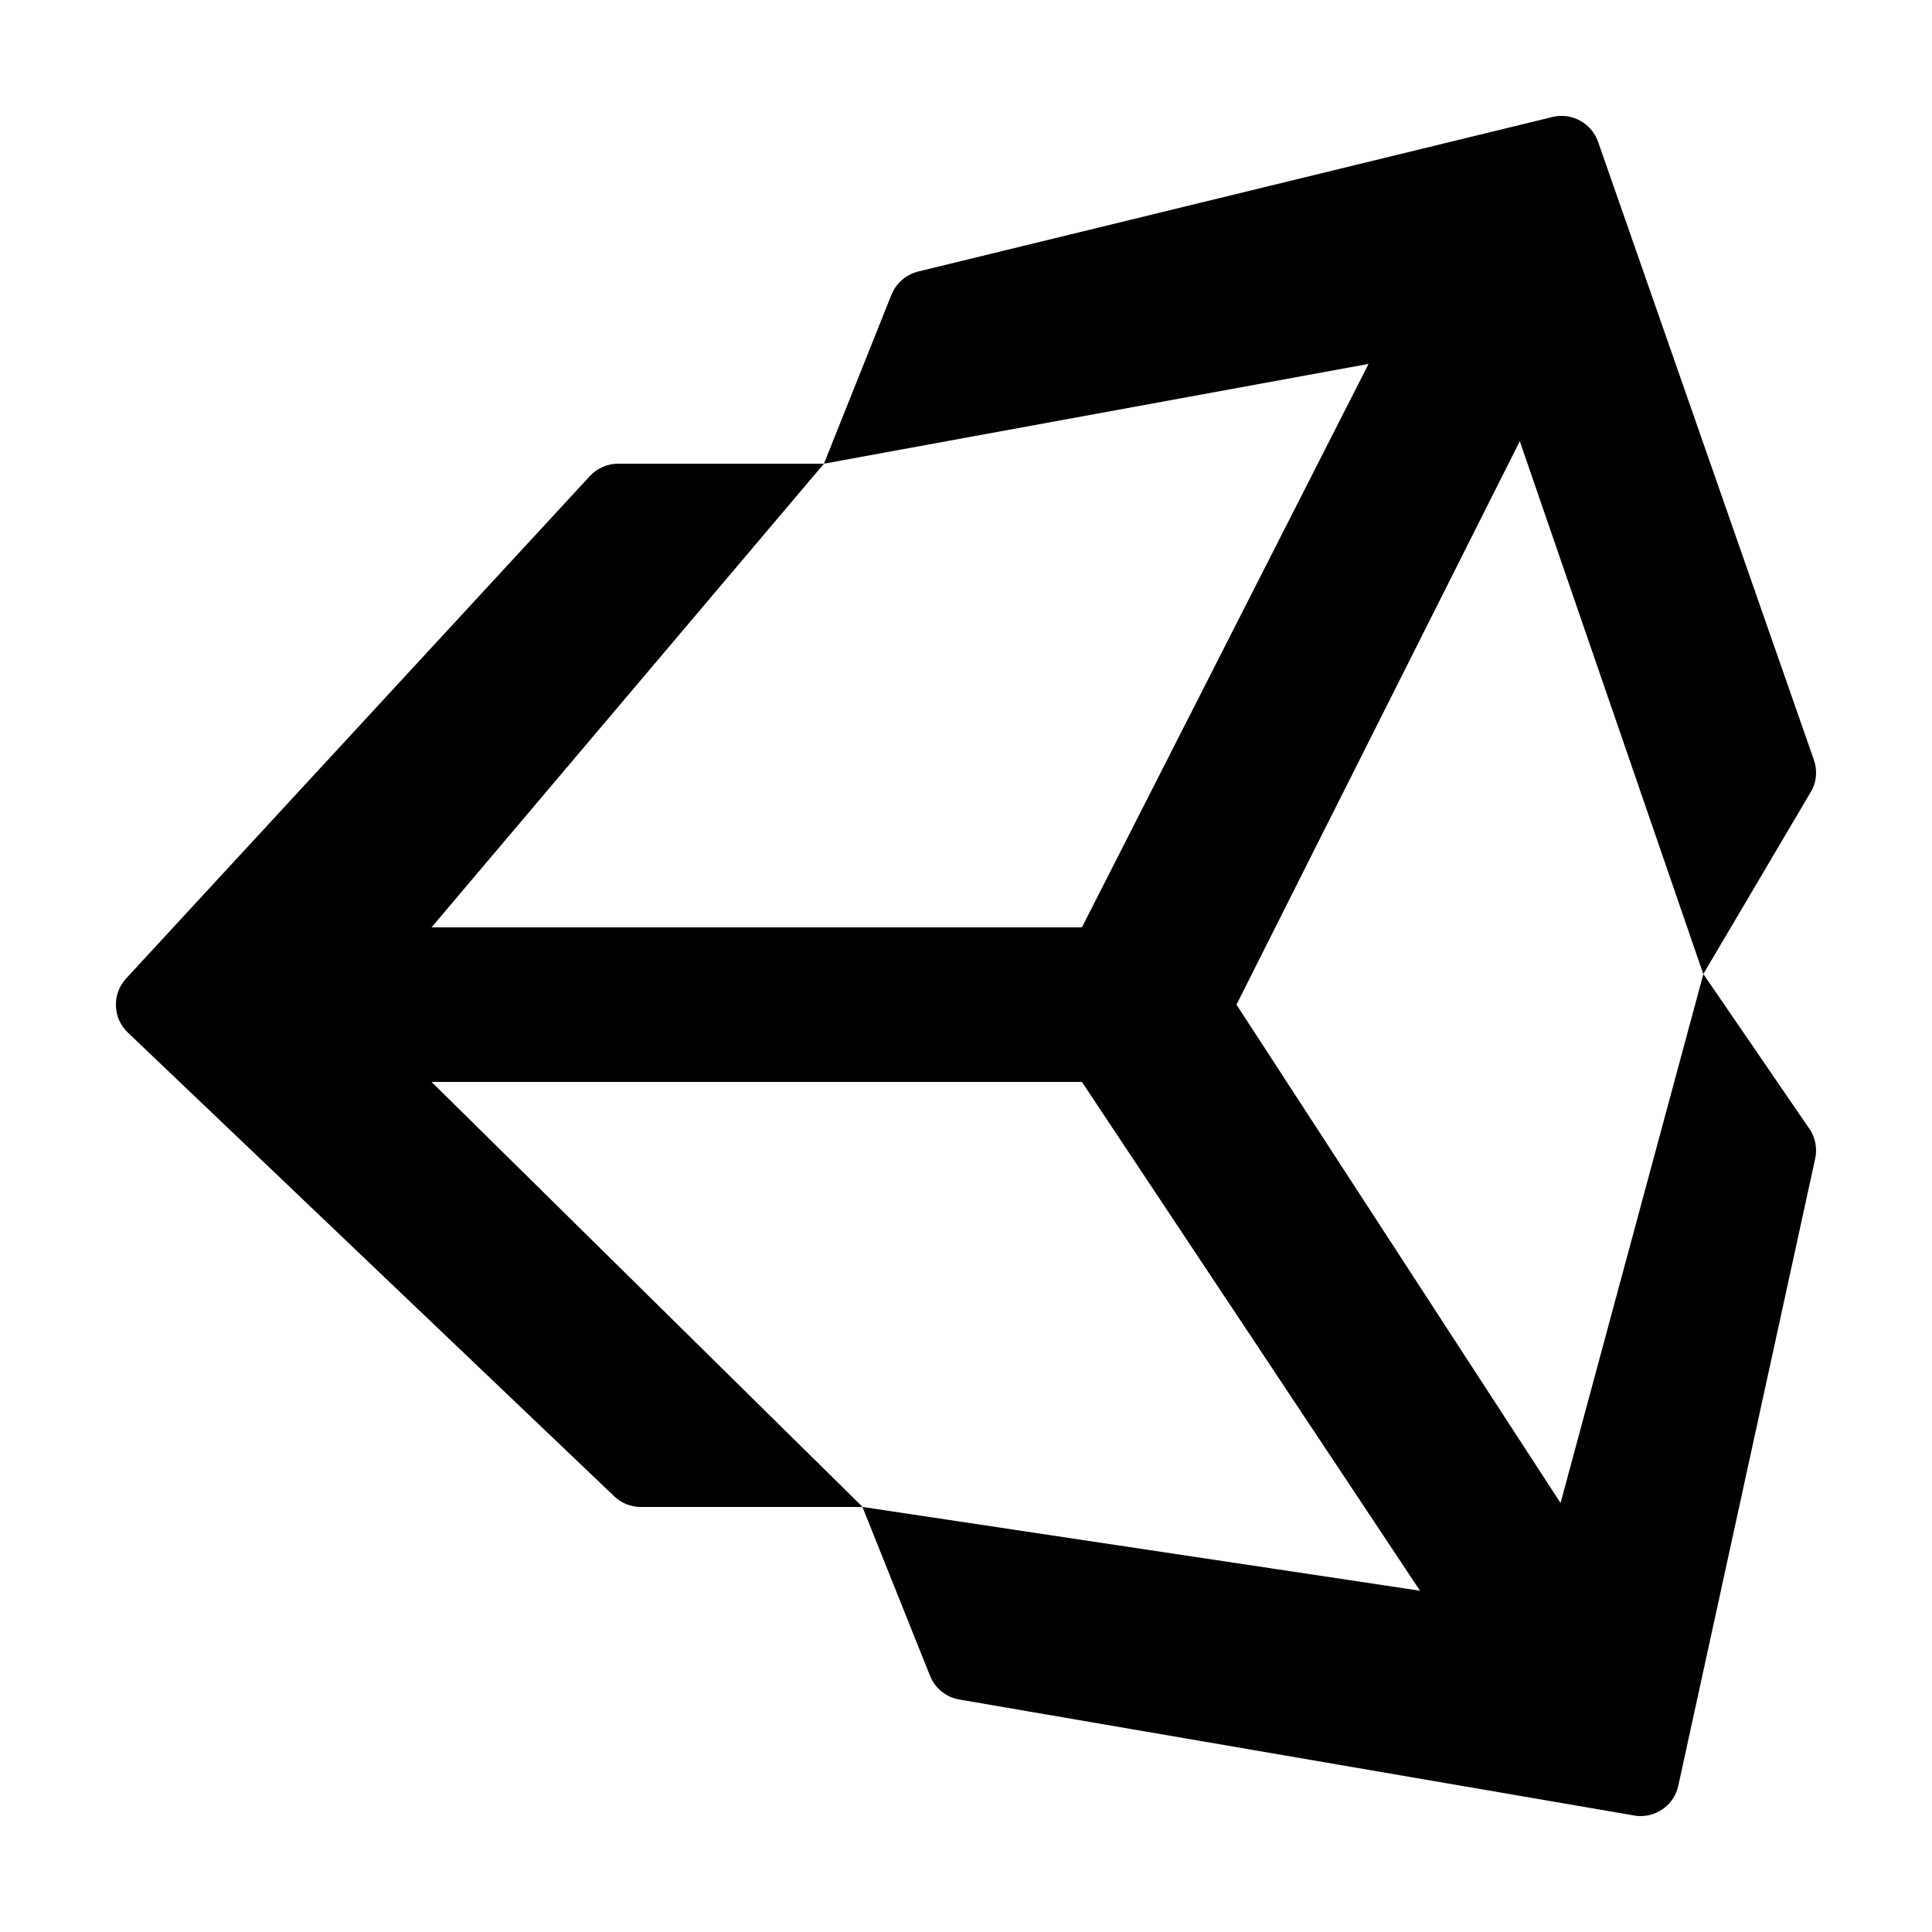
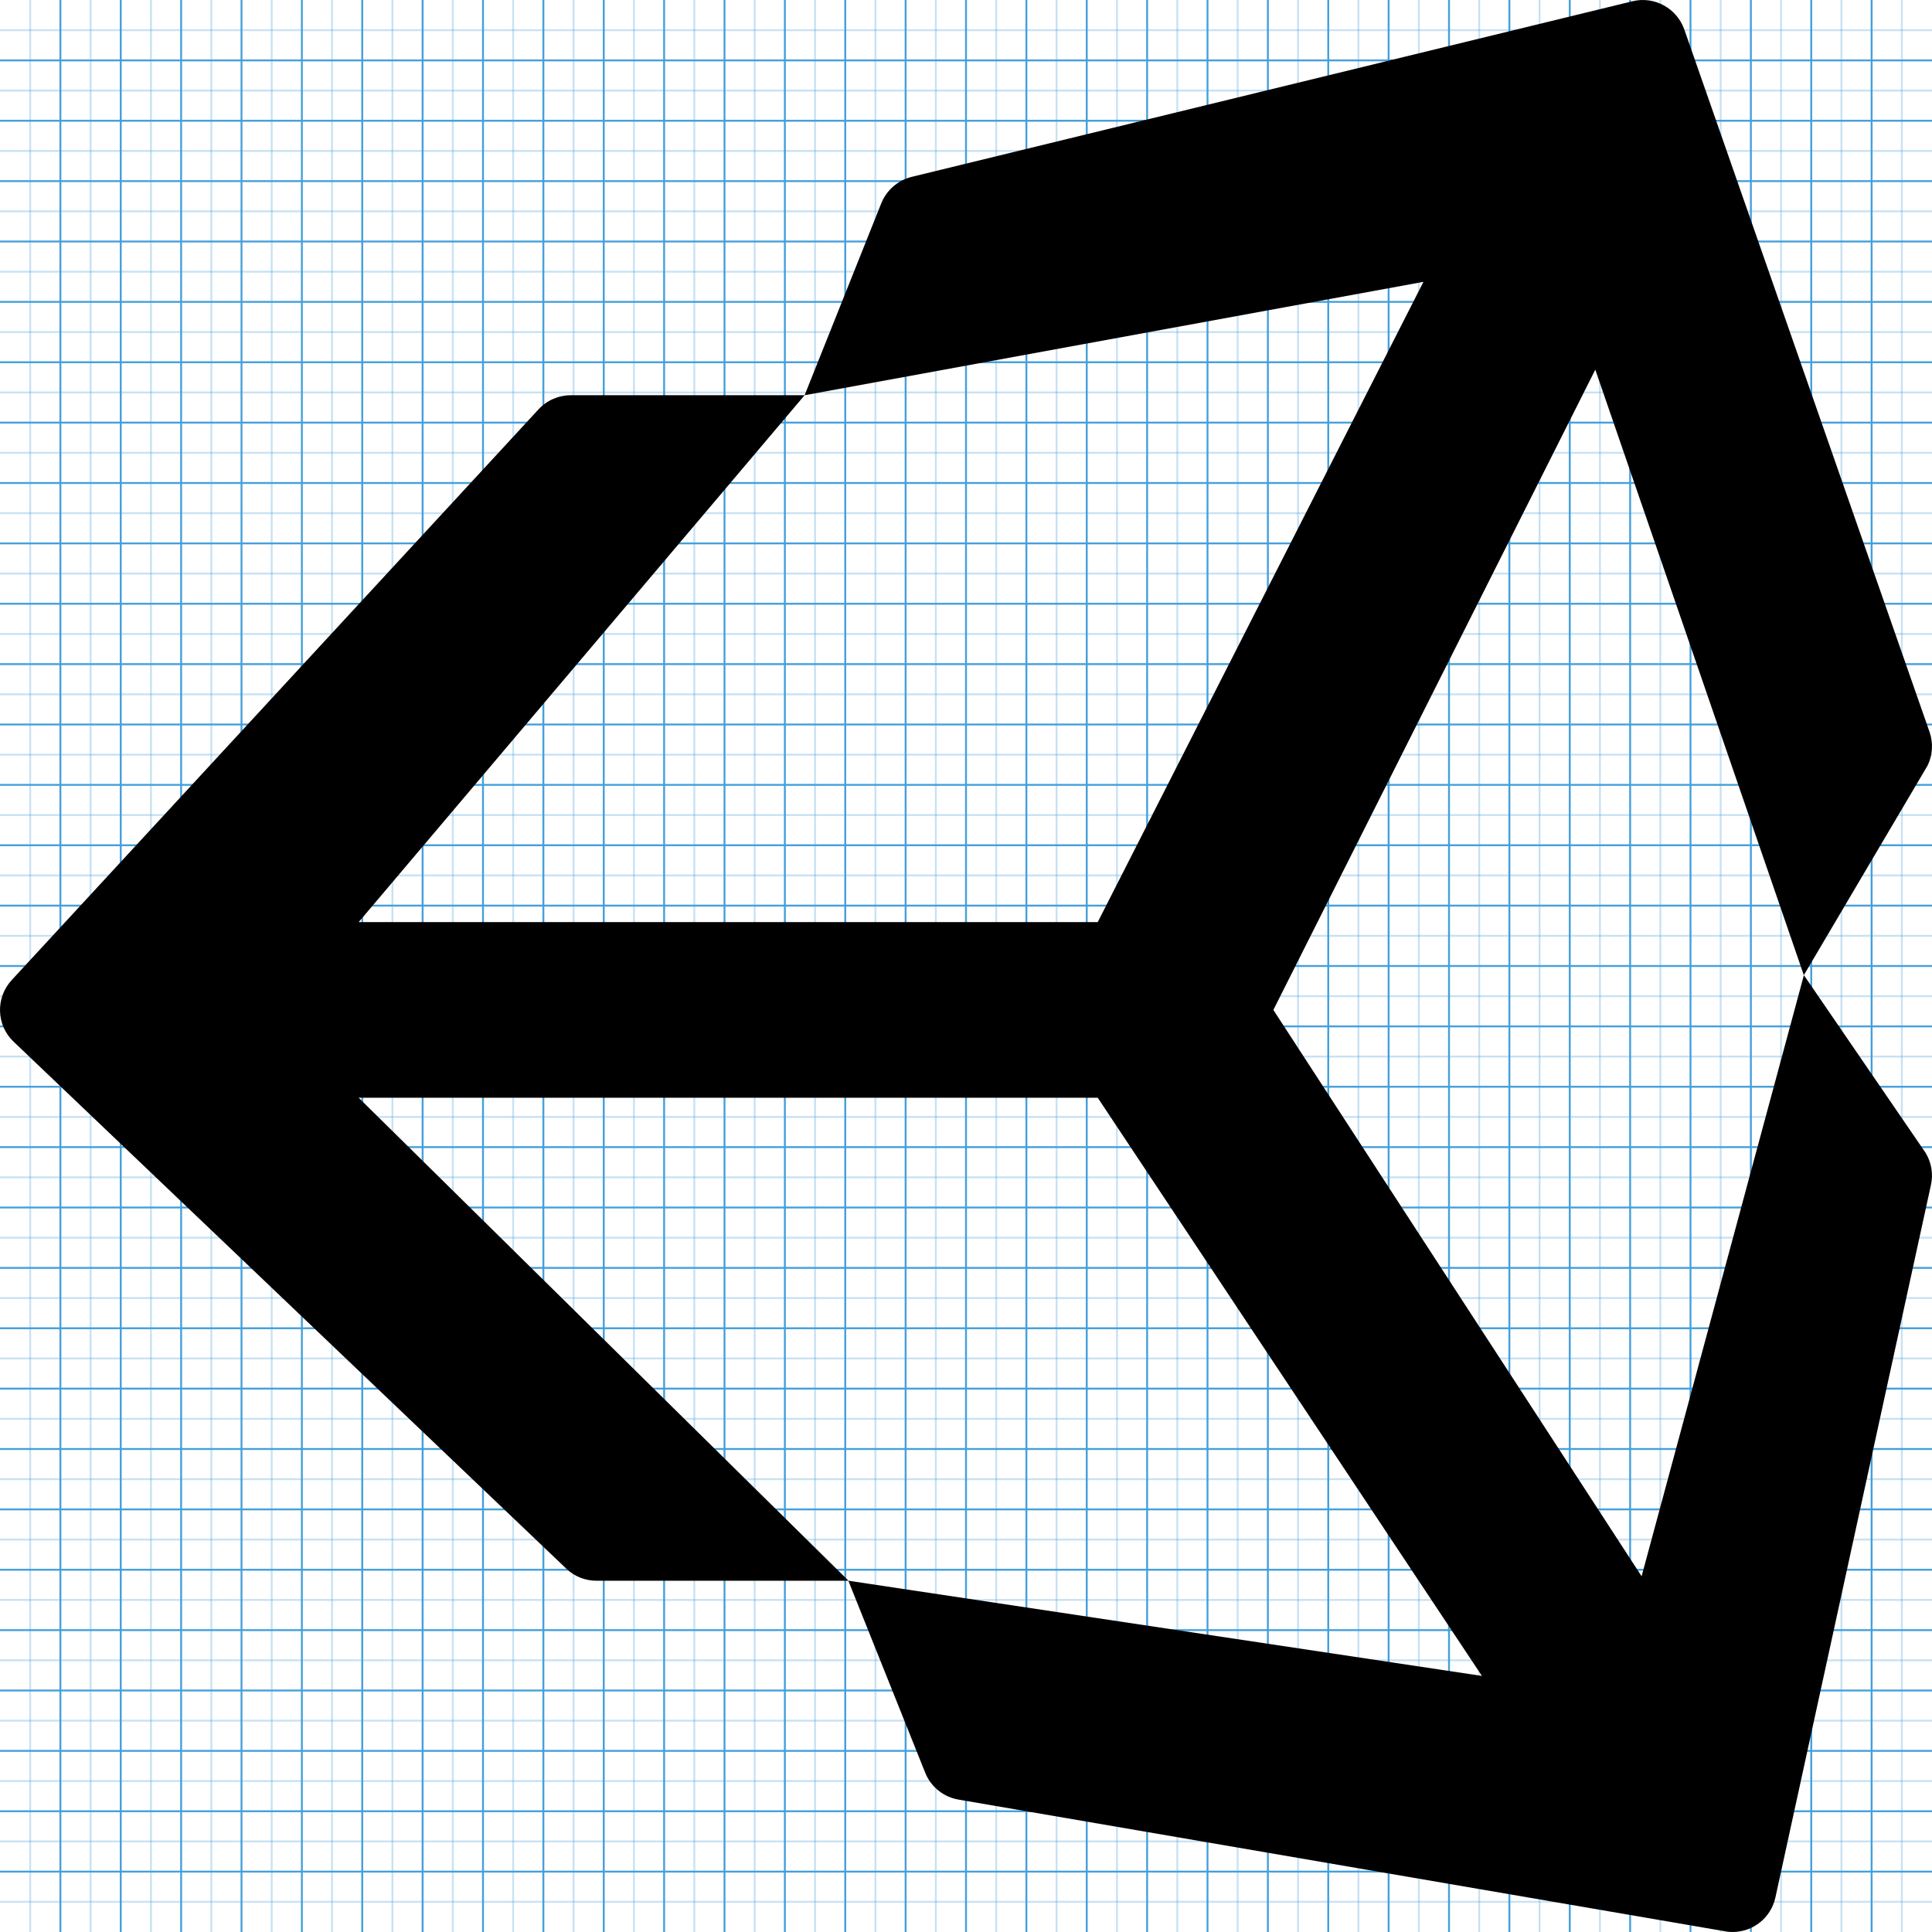
- <svg xmlns="http://www.w3.org/2000/svg" viewBox="0 0 50 50" width="50px" height="50px">
-   <path d="M 44.082 25.207 L 46.902 20.43 C 47.016 20.191 47.031 19.918 46.945 19.672 L 41.359 3.672 C 41.188 3.184 40.676 2.906 40.18 3.027 L 23.762 7.027 C 23.449 7.105 23.191 7.328 23.07 7.629 L 21.324 12 L 16 12 C 15.723 12 15.453 12.117 15.266 12.32 L 3.266 25.32 C 2.895 25.723 2.914 26.348 3.309 26.723 L 15.895 38.723 C 16.078 38.902 16.328 39 16.582 39 L 22.32 39 L 24.07 43.371 C 24.199 43.695 24.488 43.926 24.828 43.984 L 42.289 46.984 C 42.344 46.996 42.402 47 42.457 47 C 42.922 47 43.332 46.68 43.434 46.215 L 46.977 29.984 C 47.031 29.734 46.988 29.473 46.852 29.25 Z M 21.324 12 L 35.418 9.418 L 28 24 L 11.168 24 Z M 22.324 39 L 11.168 28 L 28 28 L 36.75 41.168 Z M 40.387 38.898 L 32 26 L 39.332 11.418 L 44.082 25.211 Z" />
+ <svg xmlns="http://www.w3.org/2000/svg" version="1.1" width="1024" height="1024" viewBox="0 0 1024 1024">
+   <g id="icomoon-ignore">
+     <line stroke-width="1" x1="16" y1="0" x2="16" y2="1024" stroke="#449FDB" opacity="0.3" />
+     <line stroke-width="1" x1="32" y1="0" x2="32" y2="1024" stroke="#449FDB" opacity="1" />
+     <line stroke-width="1" x1="48" y1="0" x2="48" y2="1024" stroke="#449FDB" opacity="0.3" />
+     <line stroke-width="1" x1="64" y1="0" x2="64" y2="1024" stroke="#449FDB" opacity="1" />
+     <line stroke-width="1" x1="80" y1="0" x2="80" y2="1024" stroke="#449FDB" opacity="0.3" />
+     <line stroke-width="1" x1="96" y1="0" x2="96" y2="1024" stroke="#449FDB" opacity="1" />
+     <line stroke-width="1" x1="112" y1="0" x2="112" y2="1024" stroke="#449FDB" opacity="0.3" />
+     <line stroke-width="1" x1="128" y1="0" x2="128" y2="1024" stroke="#449FDB" opacity="1" />
+     <line stroke-width="1" x1="144" y1="0" x2="144" y2="1024" stroke="#449FDB" opacity="0.3" />
+     <line stroke-width="1" x1="160" y1="0" x2="160" y2="1024" stroke="#449FDB" opacity="1" />
+     <line stroke-width="1" x1="176" y1="0" x2="176" y2="1024" stroke="#449FDB" opacity="0.3" />
+     <line stroke-width="1" x1="192" y1="0" x2="192" y2="1024" stroke="#449FDB" opacity="1" />
+     <line stroke-width="1" x1="208" y1="0" x2="208" y2="1024" stroke="#449FDB" opacity="0.3" />
+     <line stroke-width="1" x1="224" y1="0" x2="224" y2="1024" stroke="#449FDB" opacity="1" />
+     <line stroke-width="1" x1="240" y1="0" x2="240" y2="1024" stroke="#449FDB" opacity="0.3" />
+     <line stroke-width="1" x1="256" y1="0" x2="256" y2="1024" stroke="#449FDB" opacity="1" />
+     <line stroke-width="1" x1="272" y1="0" x2="272" y2="1024" stroke="#449FDB" opacity="0.3" />
+     <line stroke-width="1" x1="288" y1="0" x2="288" y2="1024" stroke="#449FDB" opacity="1" />
+     <line stroke-width="1" x1="304" y1="0" x2="304" y2="1024" stroke="#449FDB" opacity="0.3" />
+     <line stroke-width="1" x1="320" y1="0" x2="320" y2="1024" stroke="#449FDB" opacity="1" />
+     <line stroke-width="1" x1="336" y1="0" x2="336" y2="1024" stroke="#449FDB" opacity="0.3" />
+     <line stroke-width="1" x1="352" y1="0" x2="352" y2="1024" stroke="#449FDB" opacity="1" />
+     <line stroke-width="1" x1="368" y1="0" x2="368" y2="1024" stroke="#449FDB" opacity="0.3" />
+     <line stroke-width="1" x1="384" y1="0" x2="384" y2="1024" stroke="#449FDB" opacity="1" />
+     <line stroke-width="1" x1="400" y1="0" x2="400" y2="1024" stroke="#449FDB" opacity="0.3" />
+     <line stroke-width="1" x1="416" y1="0" x2="416" y2="1024" stroke="#449FDB" opacity="1" />
+     <line stroke-width="1" x1="432" y1="0" x2="432" y2="1024" stroke="#449FDB" opacity="0.3" />
+     <line stroke-width="1" x1="448" y1="0" x2="448" y2="1024" stroke="#449FDB" opacity="1" />
+     <line stroke-width="1" x1="464" y1="0" x2="464" y2="1024" stroke="#449FDB" opacity="0.3" />
+     <line stroke-width="1" x1="480" y1="0" x2="480" y2="1024" stroke="#449FDB" opacity="1" />
+     <line stroke-width="1" x1="496" y1="0" x2="496" y2="1024" stroke="#449FDB" opacity="0.3" />
+     <line stroke-width="1" x1="512" y1="0" x2="512" y2="1024" stroke="#449FDB" opacity="1" />
+     <line stroke-width="1" x1="528" y1="0" x2="528" y2="1024" stroke="#449FDB" opacity="0.3" />
+     <line stroke-width="1" x1="544" y1="0" x2="544" y2="1024" stroke="#449FDB" opacity="1" />
+     <line stroke-width="1" x1="560" y1="0" x2="560" y2="1024" stroke="#449FDB" opacity="0.3" />
+     <line stroke-width="1" x1="576" y1="0" x2="576" y2="1024" stroke="#449FDB" opacity="1" />
+     <line stroke-width="1" x1="592" y1="0" x2="592" y2="1024" stroke="#449FDB" opacity="0.3" />
+     <line stroke-width="1" x1="608" y1="0" x2="608" y2="1024" stroke="#449FDB" opacity="1" />
+     <line stroke-width="1" x1="624" y1="0" x2="624" y2="1024" stroke="#449FDB" opacity="0.3" />
+     <line stroke-width="1" x1="640" y1="0" x2="640" y2="1024" stroke="#449FDB" opacity="1" />
+     <line stroke-width="1" x1="656" y1="0" x2="656" y2="1024" stroke="#449FDB" opacity="0.3" />
+     <line stroke-width="1" x1="672" y1="0" x2="672" y2="1024" stroke="#449FDB" opacity="1" />
+     <line stroke-width="1" x1="688" y1="0" x2="688" y2="1024" stroke="#449FDB" opacity="0.3" />
+     <line stroke-width="1" x1="704" y1="0" x2="704" y2="1024" stroke="#449FDB" opacity="1" />
+     <line stroke-width="1" x1="720" y1="0" x2="720" y2="1024" stroke="#449FDB" opacity="0.3" />
+     <line stroke-width="1" x1="736" y1="0" x2="736" y2="1024" stroke="#449FDB" opacity="1" />
+     <line stroke-width="1" x1="752" y1="0" x2="752" y2="1024" stroke="#449FDB" opacity="0.3" />
+     <line stroke-width="1" x1="768" y1="0" x2="768" y2="1024" stroke="#449FDB" opacity="1" />
+     <line stroke-width="1" x1="784" y1="0" x2="784" y2="1024" stroke="#449FDB" opacity="0.3" />
+     <line stroke-width="1" x1="800" y1="0" x2="800" y2="1024" stroke="#449FDB" opacity="1" />
+     <line stroke-width="1" x1="816" y1="0" x2="816" y2="1024" stroke="#449FDB" opacity="0.3" />
+     <line stroke-width="1" x1="832" y1="0" x2="832" y2="1024" stroke="#449FDB" opacity="1" />
+     <line stroke-width="1" x1="848" y1="0" x2="848" y2="1024" stroke="#449FDB" opacity="0.3" />
+     <line stroke-width="1" x1="864" y1="0" x2="864" y2="1024" stroke="#449FDB" opacity="1" />
+     <line stroke-width="1" x1="880" y1="0" x2="880" y2="1024" stroke="#449FDB" opacity="0.3" />
+     <line stroke-width="1" x1="896" y1="0" x2="896" y2="1024" stroke="#449FDB" opacity="1" />
+     <line stroke-width="1" x1="912" y1="0" x2="912" y2="1024" stroke="#449FDB" opacity="0.3" />
+     <line stroke-width="1" x1="928" y1="0" x2="928" y2="1024" stroke="#449FDB" opacity="1" />
+     <line stroke-width="1" x1="944" y1="0" x2="944" y2="1024" stroke="#449FDB" opacity="0.3" />
+     <line stroke-width="1" x1="960" y1="0" x2="960" y2="1024" stroke="#449FDB" opacity="1" />
+     <line stroke-width="1" x1="976" y1="0" x2="976" y2="1024" stroke="#449FDB" opacity="0.3" />
+     <line stroke-width="1" x1="992" y1="0" x2="992" y2="1024" stroke="#449FDB" opacity="1" />
+     <line stroke-width="1" x1="1008" y1="0" x2="1008" y2="1024" stroke="#449FDB" opacity="0.3" />
+     <line stroke-width="1" x1="0" y1="16" x2="1024" y2="16" stroke="#449FDB" opacity="0.3" />
+     <line stroke-width="1" x1="0" y1="32" x2="1024" y2="32" stroke="#449FDB" opacity="1" />
+     <line stroke-width="1" x1="0" y1="48" x2="1024" y2="48" stroke="#449FDB" opacity="0.3" />
+     <line stroke-width="1" x1="0" y1="64" x2="1024" y2="64" stroke="#449FDB" opacity="1" />
+     <line stroke-width="1" x1="0" y1="80" x2="1024" y2="80" stroke="#449FDB" opacity="0.3" />
+     <line stroke-width="1" x1="0" y1="96" x2="1024" y2="96" stroke="#449FDB" opacity="1" />
+     <line stroke-width="1" x1="0" y1="112" x2="1024" y2="112" stroke="#449FDB" opacity="0.3" />
+     <line stroke-width="1" x1="0" y1="128" x2="1024" y2="128" stroke="#449FDB" opacity="1" />
+     <line stroke-width="1" x1="0" y1="144" x2="1024" y2="144" stroke="#449FDB" opacity="0.3" />
+     <line stroke-width="1" x1="0" y1="160" x2="1024" y2="160" stroke="#449FDB" opacity="1" />
+     <line stroke-width="1" x1="0" y1="176" x2="1024" y2="176" stroke="#449FDB" opacity="0.3" />
+     <line stroke-width="1" x1="0" y1="192" x2="1024" y2="192" stroke="#449FDB" opacity="1" />
+     <line stroke-width="1" x1="0" y1="208" x2="1024" y2="208" stroke="#449FDB" opacity="0.3" />
+     <line stroke-width="1" x1="0" y1="224" x2="1024" y2="224" stroke="#449FDB" opacity="1" />
+     <line stroke-width="1" x1="0" y1="240" x2="1024" y2="240" stroke="#449FDB" opacity="0.3" />
+     <line stroke-width="1" x1="0" y1="256" x2="1024" y2="256" stroke="#449FDB" opacity="1" />
+     <line stroke-width="1" x1="0" y1="272" x2="1024" y2="272" stroke="#449FDB" opacity="0.3" />
+     <line stroke-width="1" x1="0" y1="288" x2="1024" y2="288" stroke="#449FDB" opacity="1" />
+     <line stroke-width="1" x1="0" y1="304" x2="1024" y2="304" stroke="#449FDB" opacity="0.3" />
+     <line stroke-width="1" x1="0" y1="320" x2="1024" y2="320" stroke="#449FDB" opacity="1" />
+     <line stroke-width="1" x1="0" y1="336" x2="1024" y2="336" stroke="#449FDB" opacity="0.3" />
+     <line stroke-width="1" x1="0" y1="352" x2="1024" y2="352" stroke="#449FDB" opacity="1" />
+     <line stroke-width="1" x1="0" y1="368" x2="1024" y2="368" stroke="#449FDB" opacity="0.3" />
+     <line stroke-width="1" x1="0" y1="384" x2="1024" y2="384" stroke="#449FDB" opacity="1" />
+     <line stroke-width="1" x1="0" y1="400" x2="1024" y2="400" stroke="#449FDB" opacity="0.3" />
+     <line stroke-width="1" x1="0" y1="416" x2="1024" y2="416" stroke="#449FDB" opacity="1" />
+     <line stroke-width="1" x1="0" y1="432" x2="1024" y2="432" stroke="#449FDB" opacity="0.3" />
+     <line stroke-width="1" x1="0" y1="448" x2="1024" y2="448" stroke="#449FDB" opacity="1" />
+     <line stroke-width="1" x1="0" y1="464" x2="1024" y2="464" stroke="#449FDB" opacity="0.3" />
+     <line stroke-width="1" x1="0" y1="480" x2="1024" y2="480" stroke="#449FDB" opacity="1" />
+     <line stroke-width="1" x1="0" y1="496" x2="1024" y2="496" stroke="#449FDB" opacity="0.3" />
+     <line stroke-width="1" x1="0" y1="512" x2="1024" y2="512" stroke="#449FDB" opacity="1" />
+     <line stroke-width="1" x1="0" y1="528" x2="1024" y2="528" stroke="#449FDB" opacity="0.3" />
+     <line stroke-width="1" x1="0" y1="544" x2="1024" y2="544" stroke="#449FDB" opacity="1" />
+     <line stroke-width="1" x1="0" y1="560" x2="1024" y2="560" stroke="#449FDB" opacity="0.3" />
+     <line stroke-width="1" x1="0" y1="576" x2="1024" y2="576" stroke="#449FDB" opacity="1" />
+     <line stroke-width="1" x1="0" y1="592" x2="1024" y2="592" stroke="#449FDB" opacity="0.3" />
+     <line stroke-width="1" x1="0" y1="608" x2="1024" y2="608" stroke="#449FDB" opacity="1" />
+     <line stroke-width="1" x1="0" y1="624" x2="1024" y2="624" stroke="#449FDB" opacity="0.3" />
+     <line stroke-width="1" x1="0" y1="640" x2="1024" y2="640" stroke="#449FDB" opacity="1" />
+     <line stroke-width="1" x1="0" y1="656" x2="1024" y2="656" stroke="#449FDB" opacity="0.3" />
+     <line stroke-width="1" x1="0" y1="672" x2="1024" y2="672" stroke="#449FDB" opacity="1" />
+     <line stroke-width="1" x1="0" y1="688" x2="1024" y2="688" stroke="#449FDB" opacity="0.3" />
+     <line stroke-width="1" x1="0" y1="704" x2="1024" y2="704" stroke="#449FDB" opacity="1" />
+     <line stroke-width="1" x1="0" y1="720" x2="1024" y2="720" stroke="#449FDB" opacity="0.3" />
+     <line stroke-width="1" x1="0" y1="736" x2="1024" y2="736" stroke="#449FDB" opacity="1" />
+     <line stroke-width="1" x1="0" y1="752" x2="1024" y2="752" stroke="#449FDB" opacity="0.3" />
+     <line stroke-width="1" x1="0" y1="768" x2="1024" y2="768" stroke="#449FDB" opacity="1" />
+     <line stroke-width="1" x1="0" y1="784" x2="1024" y2="784" stroke="#449FDB" opacity="0.3" />
+     <line stroke-width="1" x1="0" y1="800" x2="1024" y2="800" stroke="#449FDB" opacity="1" />
+     <line stroke-width="1" x1="0" y1="816" x2="1024" y2="816" stroke="#449FDB" opacity="0.3" />
+     <line stroke-width="1" x1="0" y1="832" x2="1024" y2="832" stroke="#449FDB" opacity="1" />
+     <line stroke-width="1" x1="0" y1="848" x2="1024" y2="848" stroke="#449FDB" opacity="0.3" />
+     <line stroke-width="1" x1="0" y1="864" x2="1024" y2="864" stroke="#449FDB" opacity="1" />
+     <line stroke-width="1" x1="0" y1="880" x2="1024" y2="880" stroke="#449FDB" opacity="0.3" />
+     <line stroke-width="1" x1="0" y1="896" x2="1024" y2="896" stroke="#449FDB" opacity="1" />
+     <line stroke-width="1" x1="0" y1="912" x2="1024" y2="912" stroke="#449FDB" opacity="0.3" />
+     <line stroke-width="1" x1="0" y1="928" x2="1024" y2="928" stroke="#449FDB" opacity="1" />
+     <line stroke-width="1" x1="0" y1="944" x2="1024" y2="944" stroke="#449FDB" opacity="0.3" />
+     <line stroke-width="1" x1="0" y1="960" x2="1024" y2="960" stroke="#449FDB" opacity="1" />
+     <line stroke-width="1" x1="0" y1="976" x2="1024" y2="976" stroke="#449FDB" opacity="0.3" />
+     <line stroke-width="1" x1="0" y1="992" x2="1024" y2="992" stroke="#449FDB" opacity="1" />
+     <line stroke-width="1" x1="0" y1="1008" x2="1024" y2="1008" stroke="#449FDB" opacity="0.3" />
+   </g>
+   <path fill="#000" d="M956.085 516.829l65.635-111.179c2.636-5.545 3-11.909 1-17.636l-129.997-372.356c-4-11.363-15.909-17.818-27.454-15l-382.083 93.089c-7.273 1.818-13.272 7-16.091 14l-40.635 101.725h-123.906c-6.454 0-12.727 2.727-17.091 7.454l-279.267 302.539c-8.636 9.363-8.182 23.909 1 32.636l292.903 279.267c4.273 4.182 10.091 6.454 16 6.454h133.543l40.726 101.725c3 7.545 9.727 12.909 17.636 14.272l406.355 69.817c1.273 0.273 2.636 0.364 3.909 0.364 10.818 0 20.363-7.454 22.727-18.272l82.453-377.719c1.273-5.818 0.273-11.909-2.909-17.091zM426.46 209.472l327.993-60.090-172.633 339.356h-391.719zM449.733 837.822l-259.631-255.994h391.719l203.632 306.448zM870.087 835.459l-195.178-300.175 170.633-339.356 110.543 320.993z" />
</svg>
